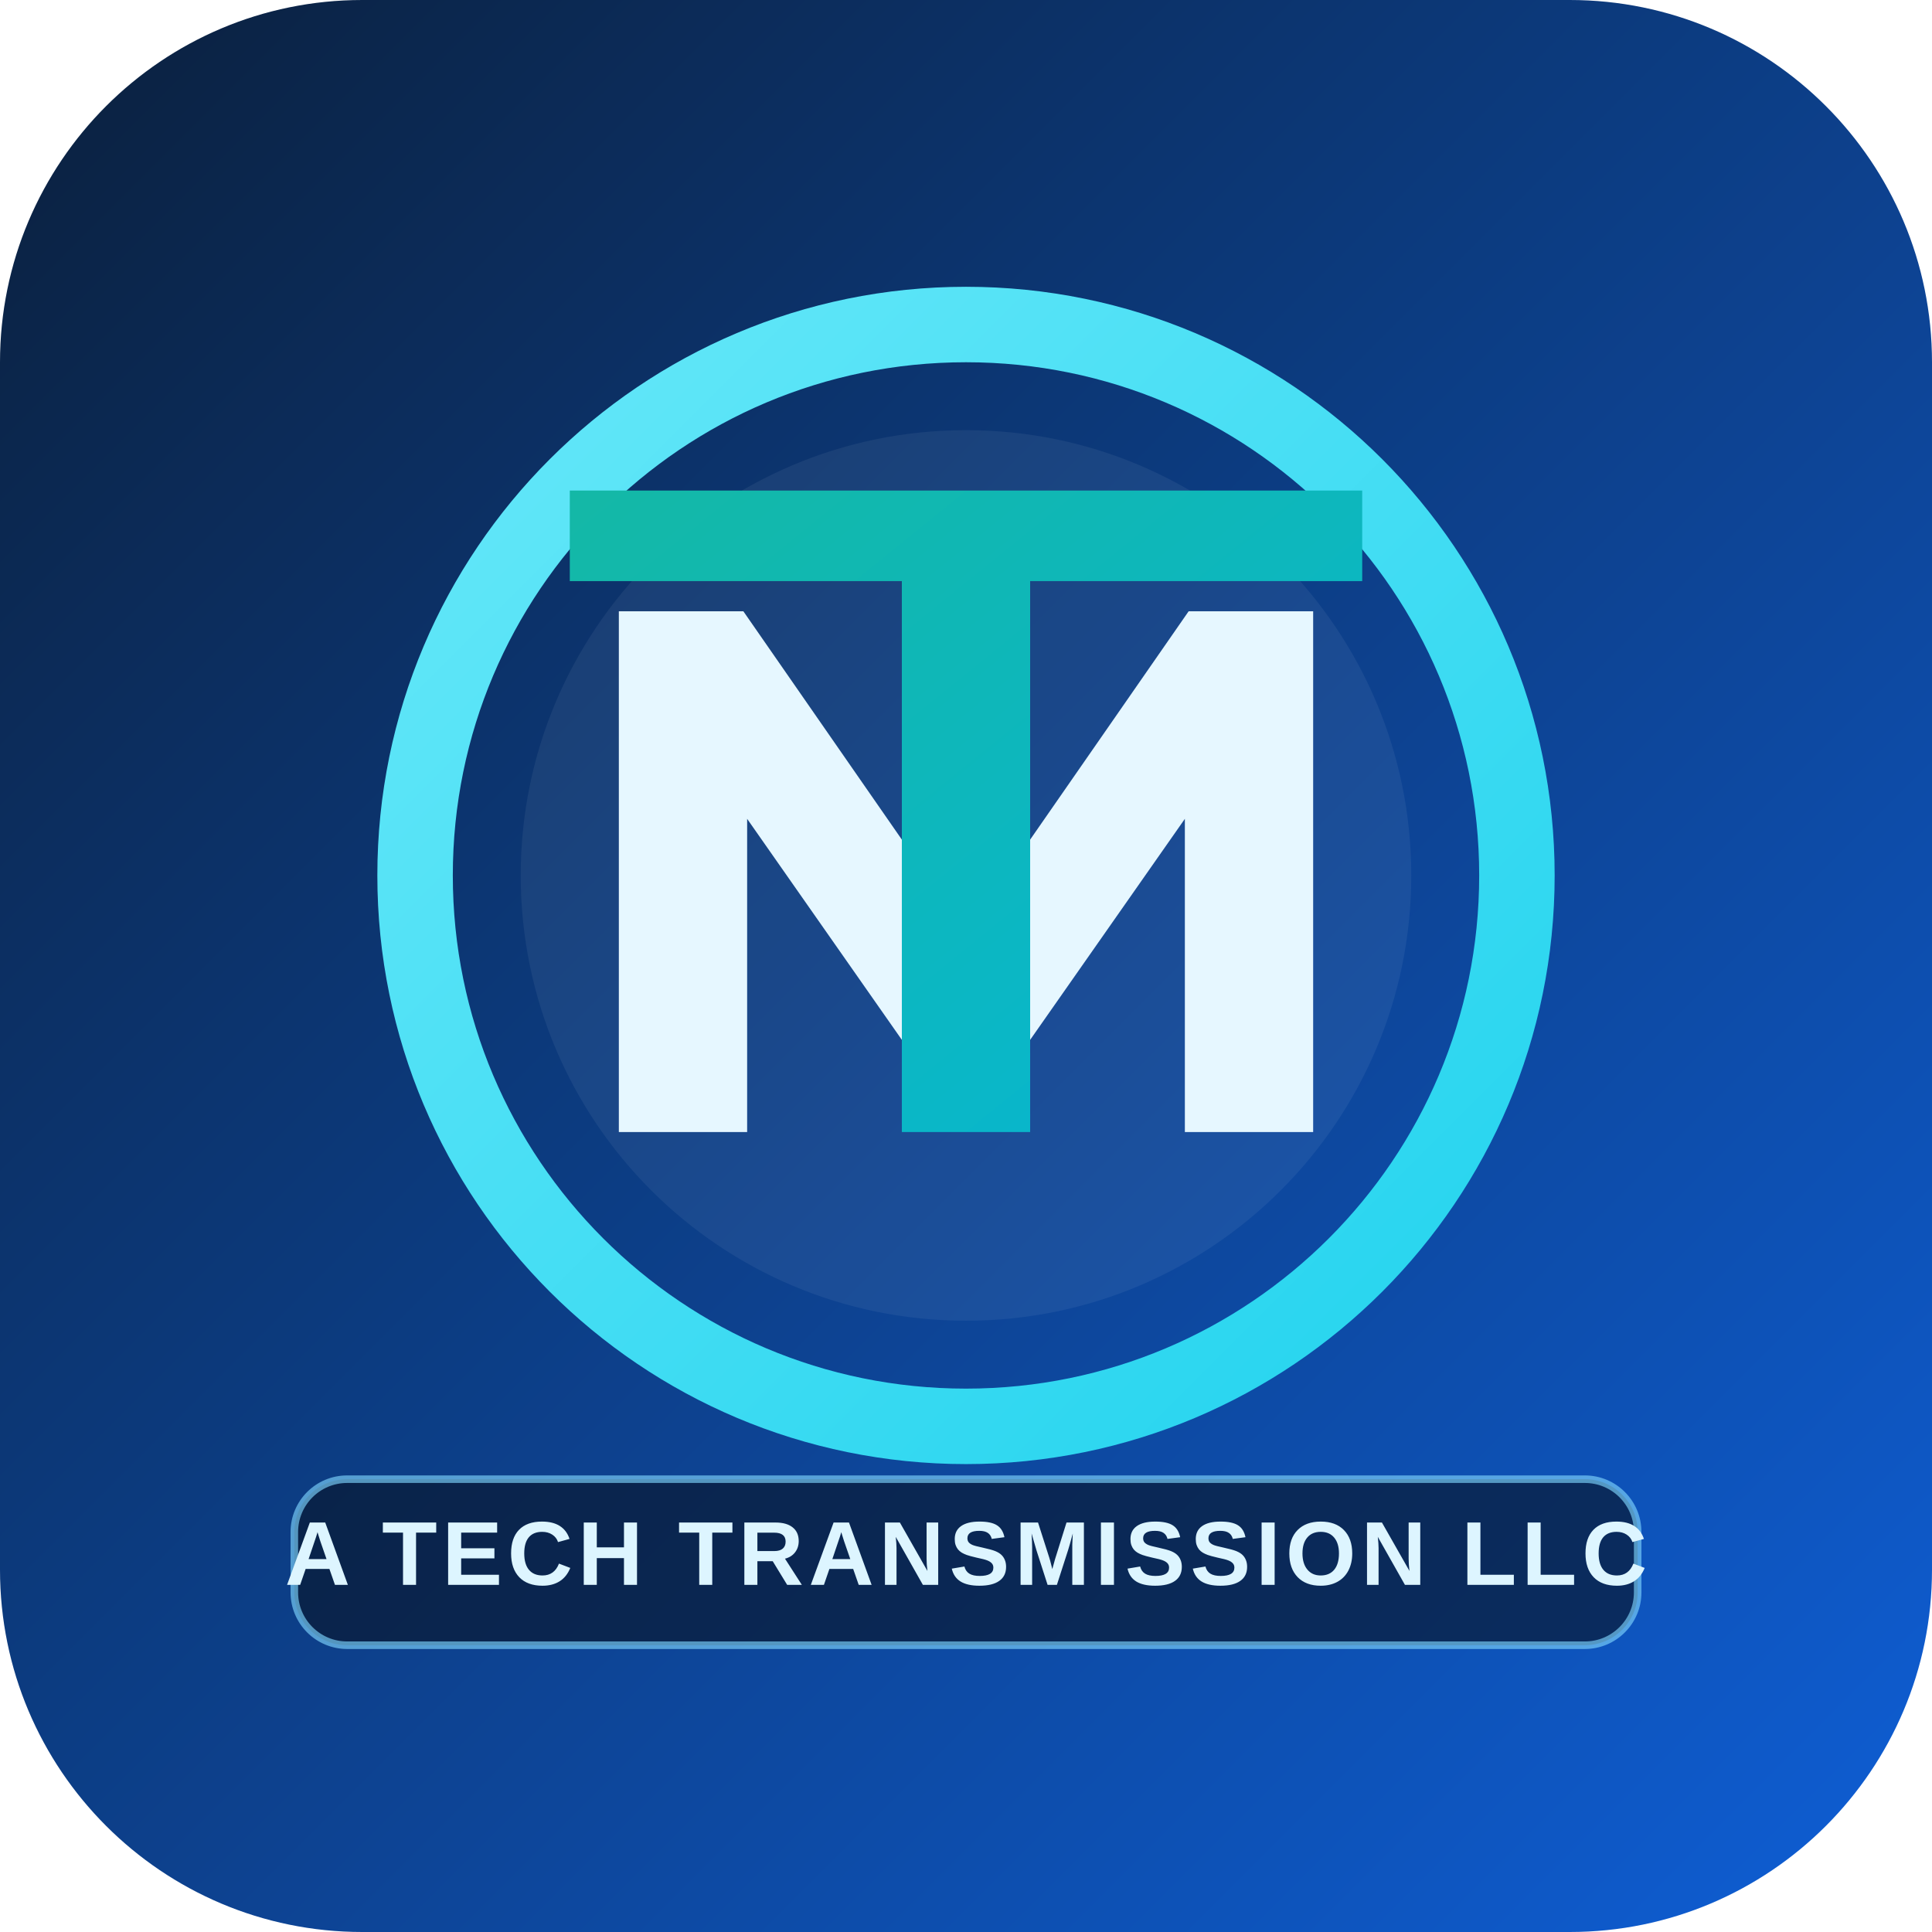
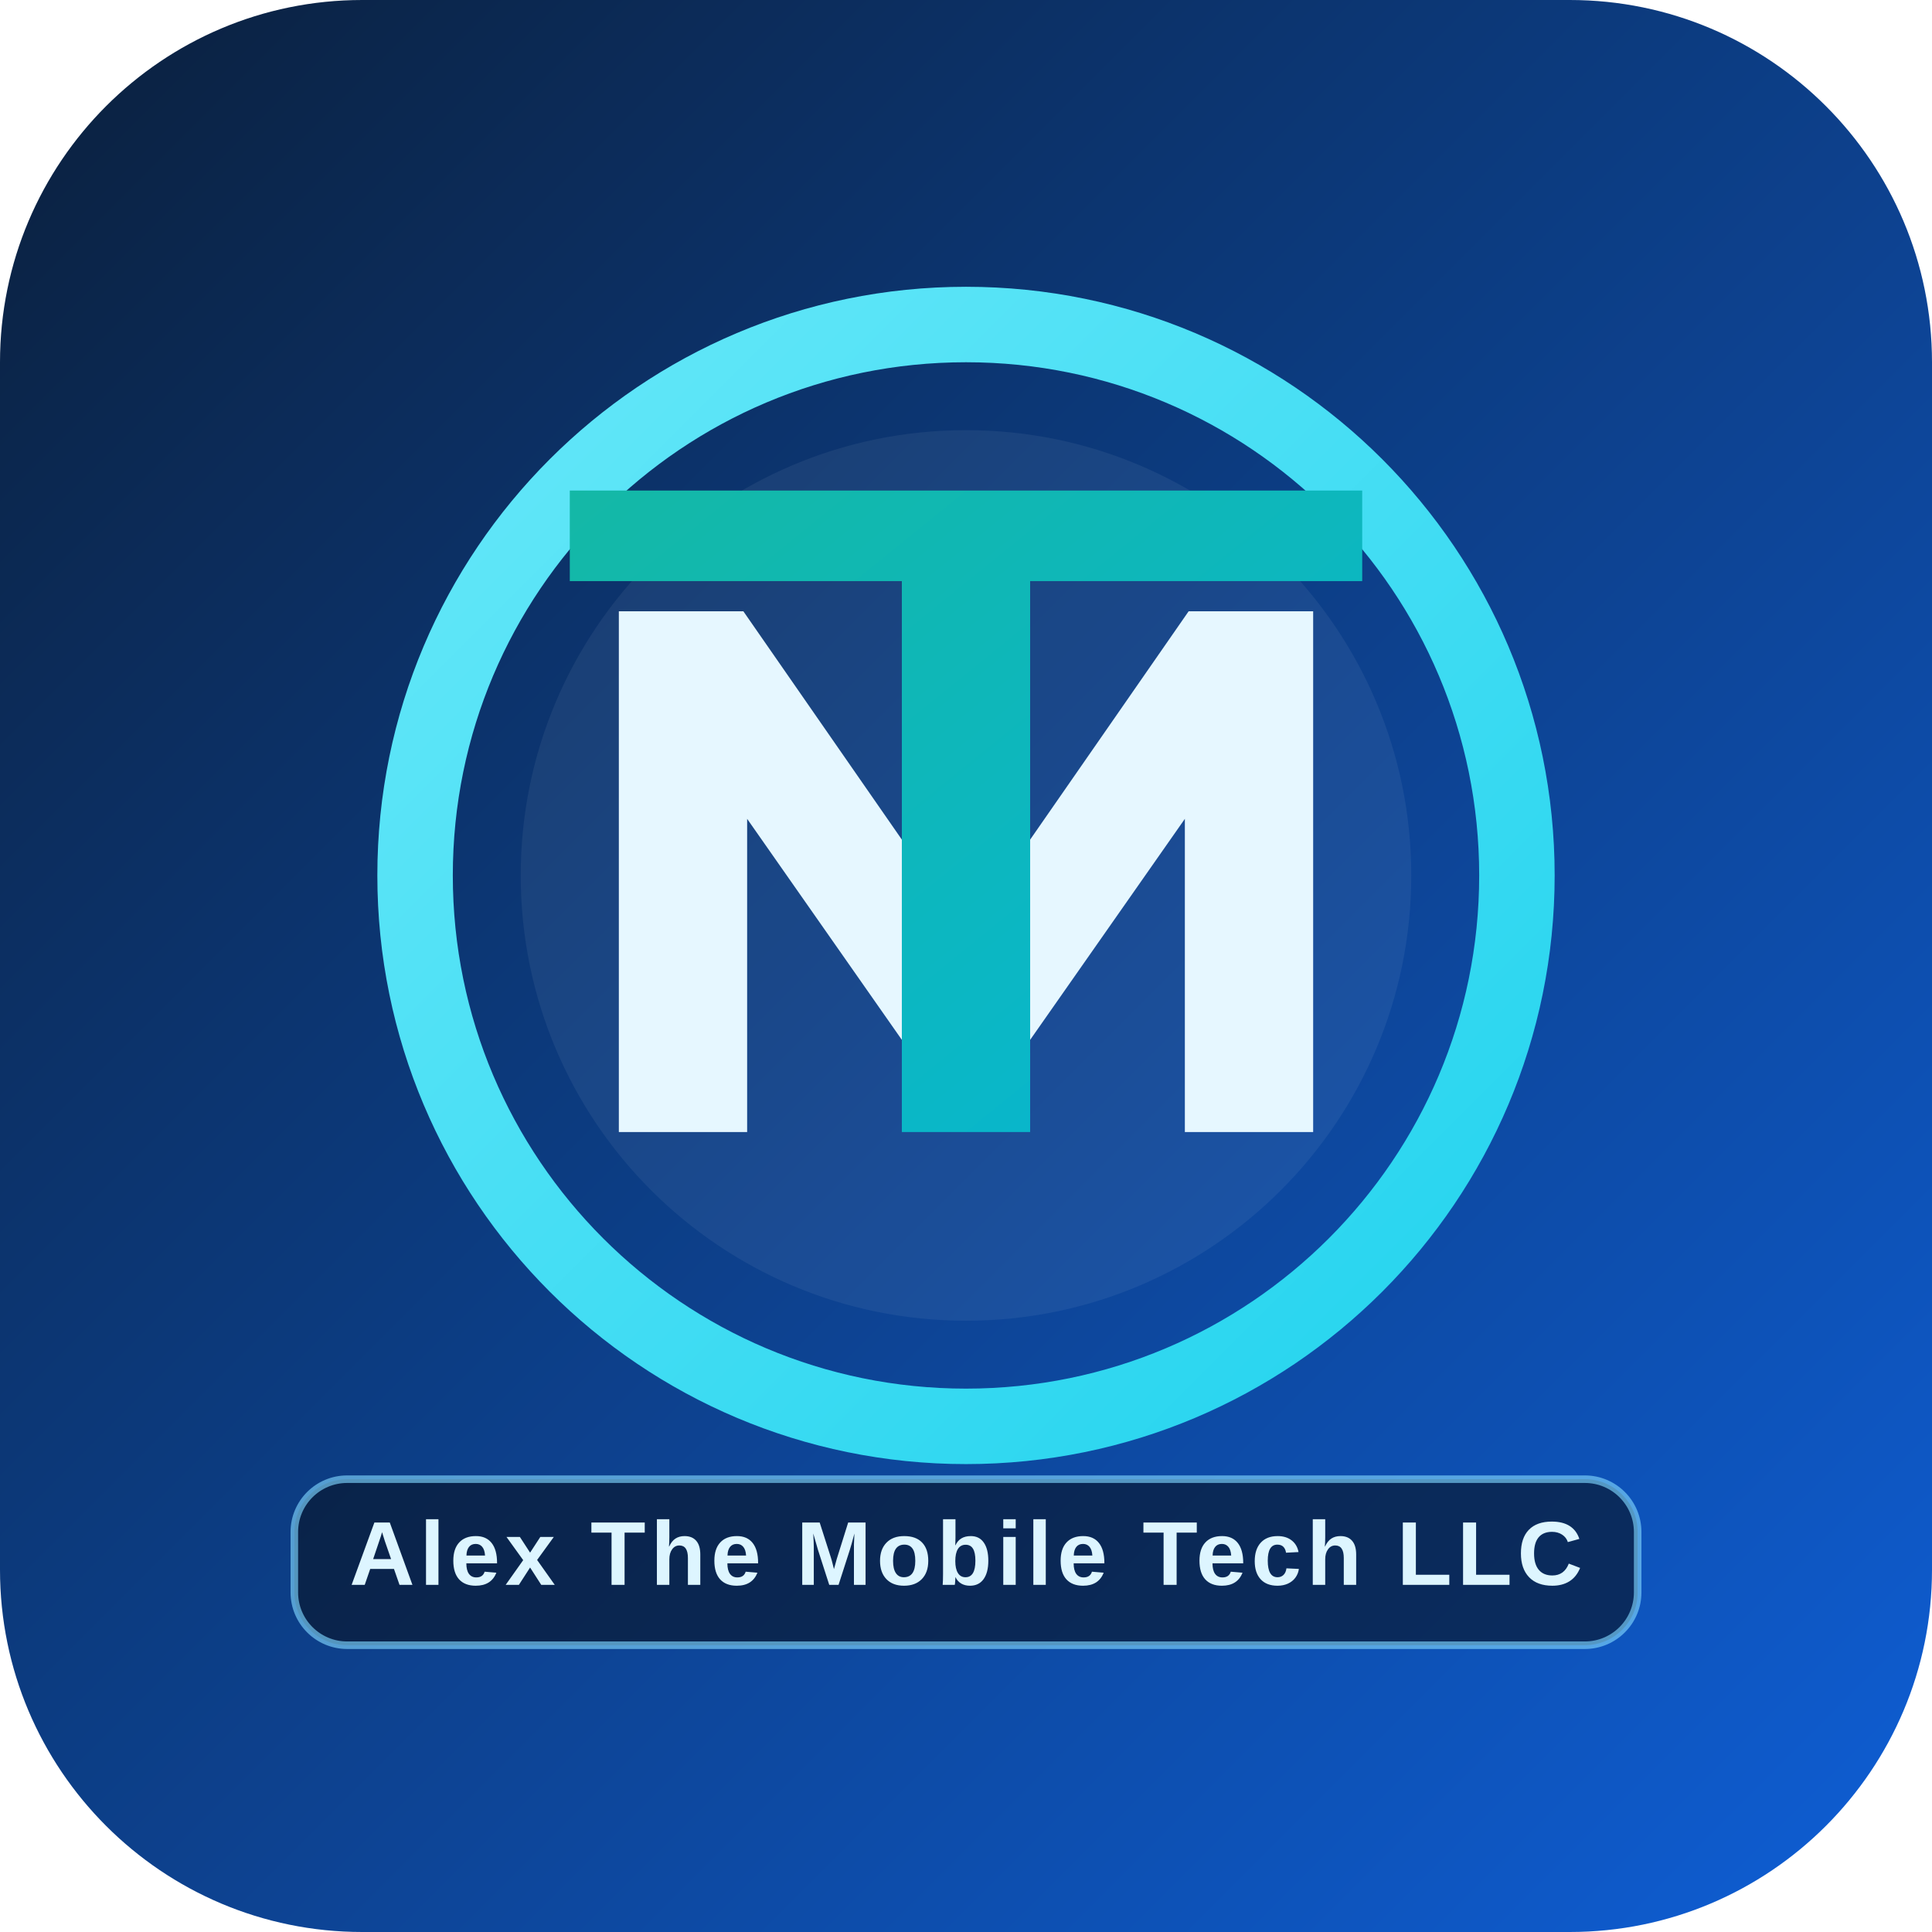
<svg xmlns="http://www.w3.org/2000/svg" viewBox="0 0 512 512" role="img" aria-labelledby="title desc">
  <defs>
    <linearGradient id="bg" x1="0" y1="0" x2="1" y2="1">
      <stop offset="0%" stop-color="#0B1F3B" />
      <stop offset="100%" stop-color="#0E5FD7" />
    </linearGradient>
    <linearGradient id="ring" x1="0" y1="0" x2="1" y2="1">
      <stop offset="0%" stop-color="#67E8F9" />
      <stop offset="100%" stop-color="#22D3EE" />
    </linearGradient>
    <linearGradient id="accent" x1="0" y1="0" x2="1" y2="1">
      <stop offset="0%" stop-color="#14B8A6" />
      <stop offset="100%" stop-color="#06B6D4" />
    </linearGradient>
  </defs>
  <rect x="0" y="0" width="512" height="512" rx="96" fill="url(#bg)" />
  <circle cx="256" cy="232" r="146" fill="none" stroke="url(#ring)" stroke-width="20" />
  <circle cx="256" cy="232" r="118" fill="rgba(255,255,255,0.06)" />
  <path d="M164 300V162h33l59 85 59-85h33v138h-34v-83l-49 70h-18l-49-70v83z" fill="#E6F7FF" />
  <path d="M151 130h210v24h-88v146h-34V154h-88z" fill="url(#accent)" />
  <rect x="78" y="392" width="356" height="44" rx="14" fill="rgba(8,22,44,0.65)" stroke="rgba(125,211,252,0.65)" stroke-width="2" />
  <text x="256" y="420" text-anchor="middle" font-family="Segoe UI, Arial, sans-serif" font-size="24" font-weight="700" fill="#DDF5FF" letter-spacing="1.3">
-     A TECH TRANSMISSION LLC
+     Alex The Mobile Tech LLC
  </text>
</svg>
